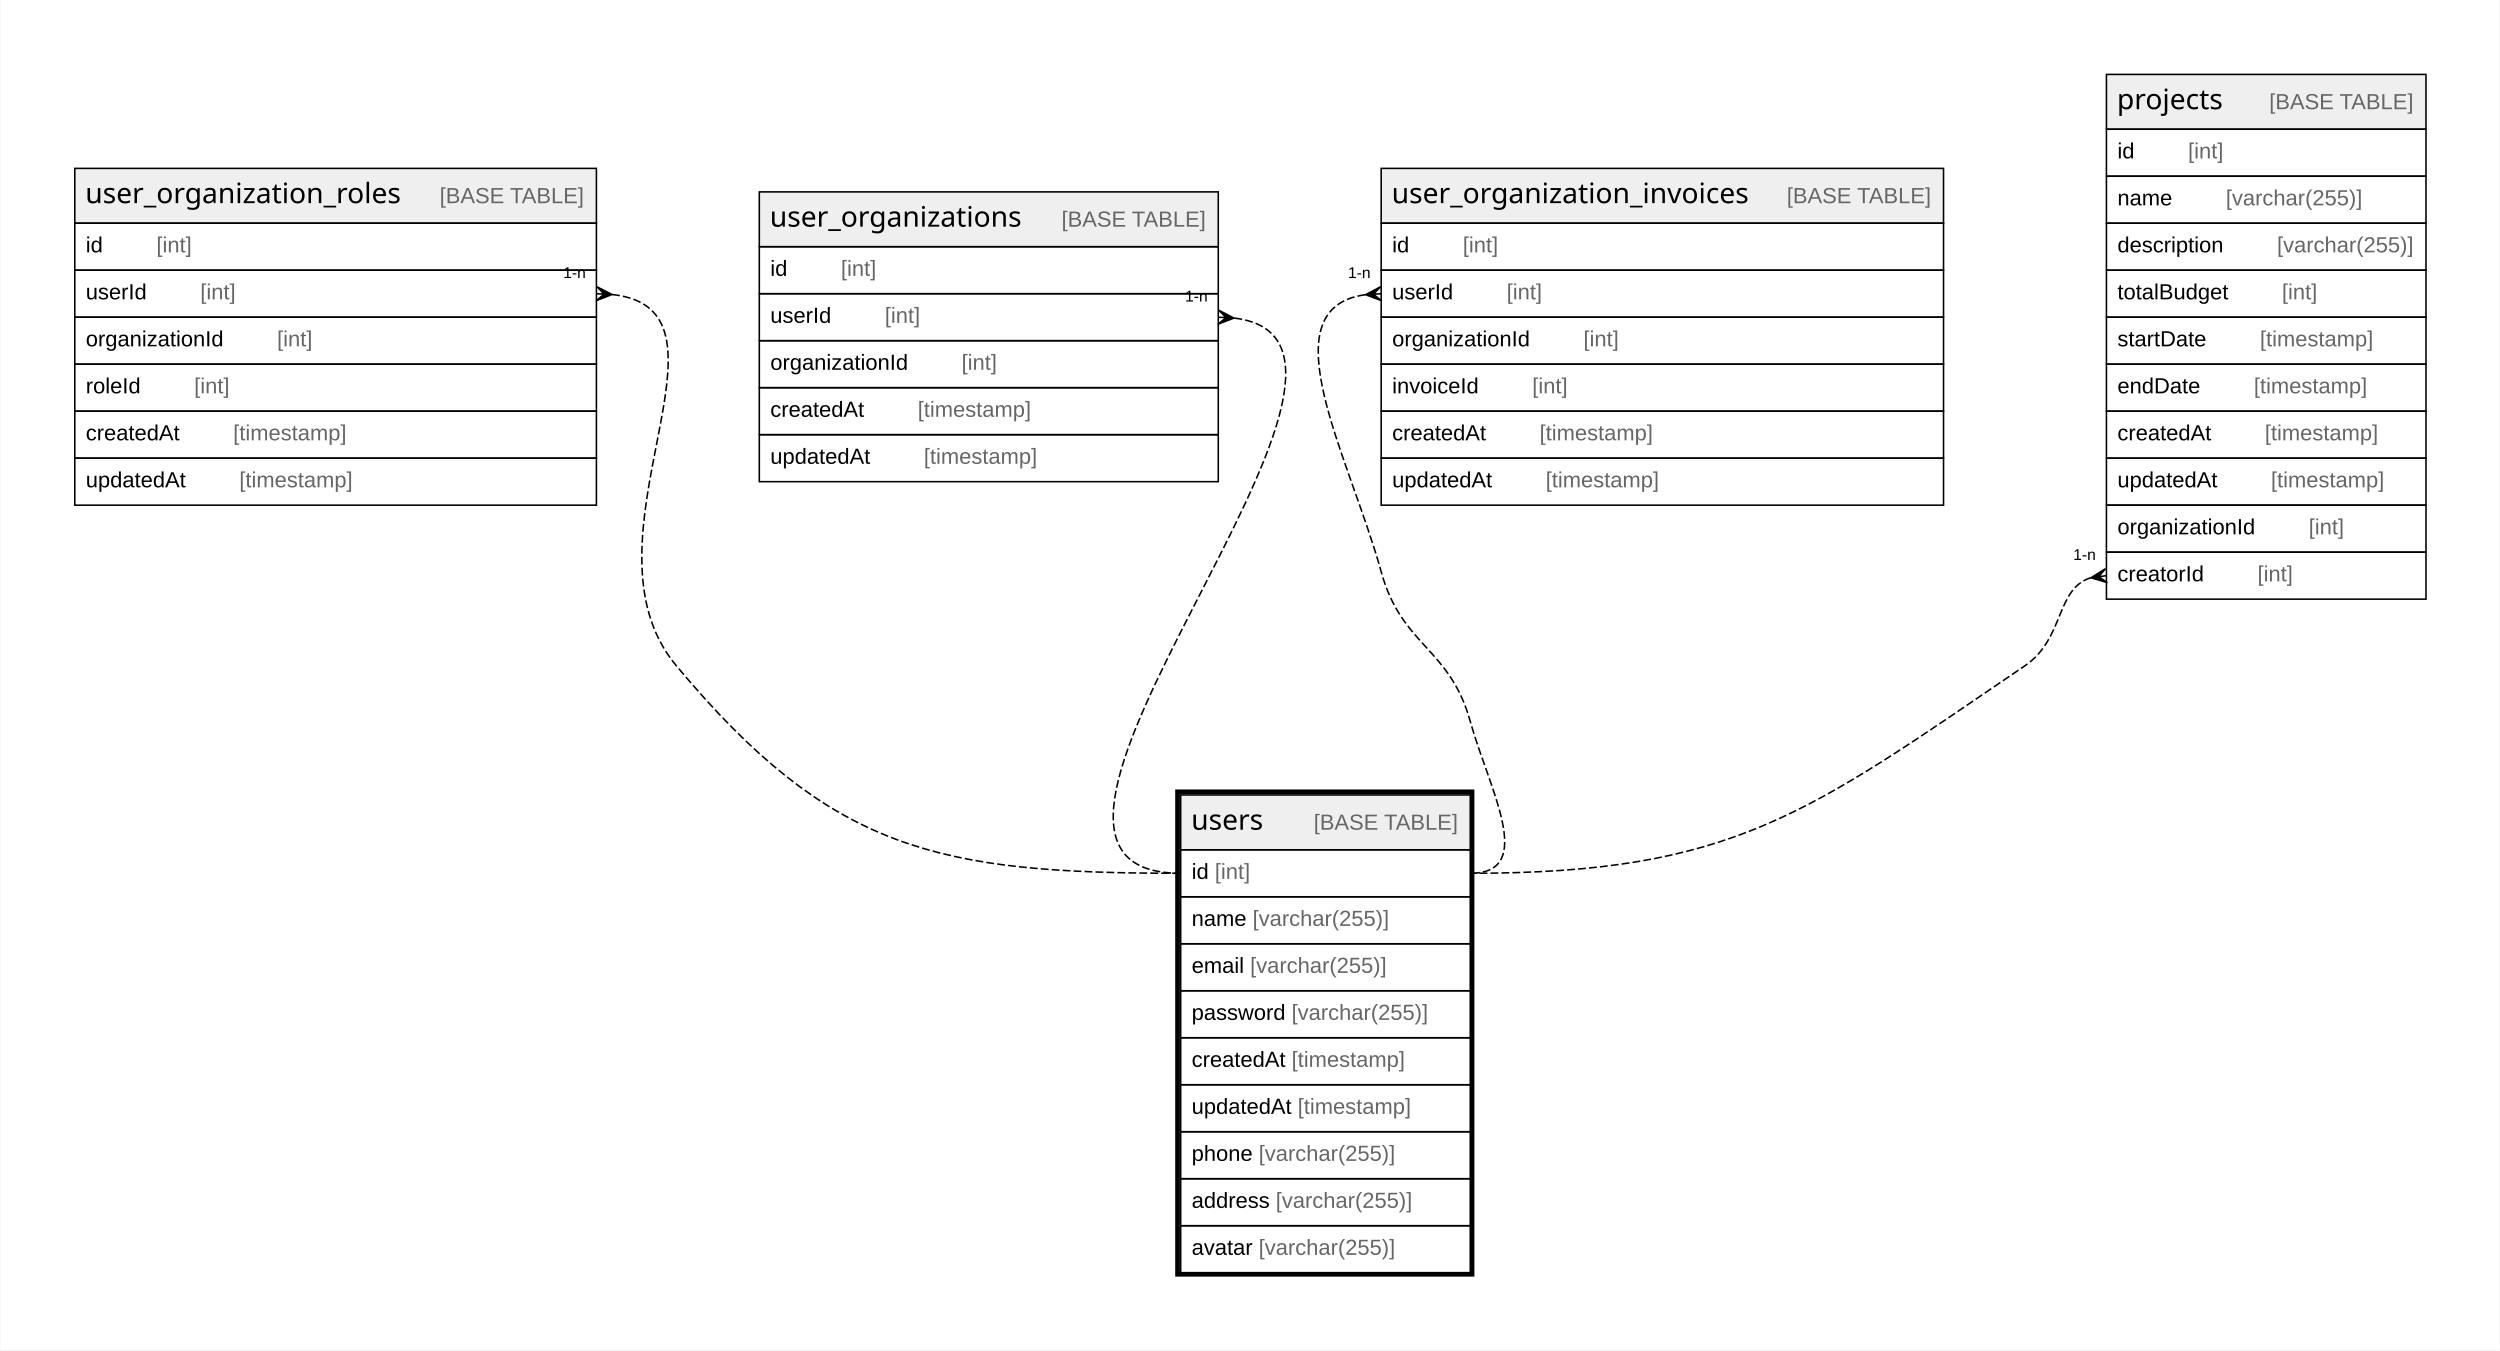
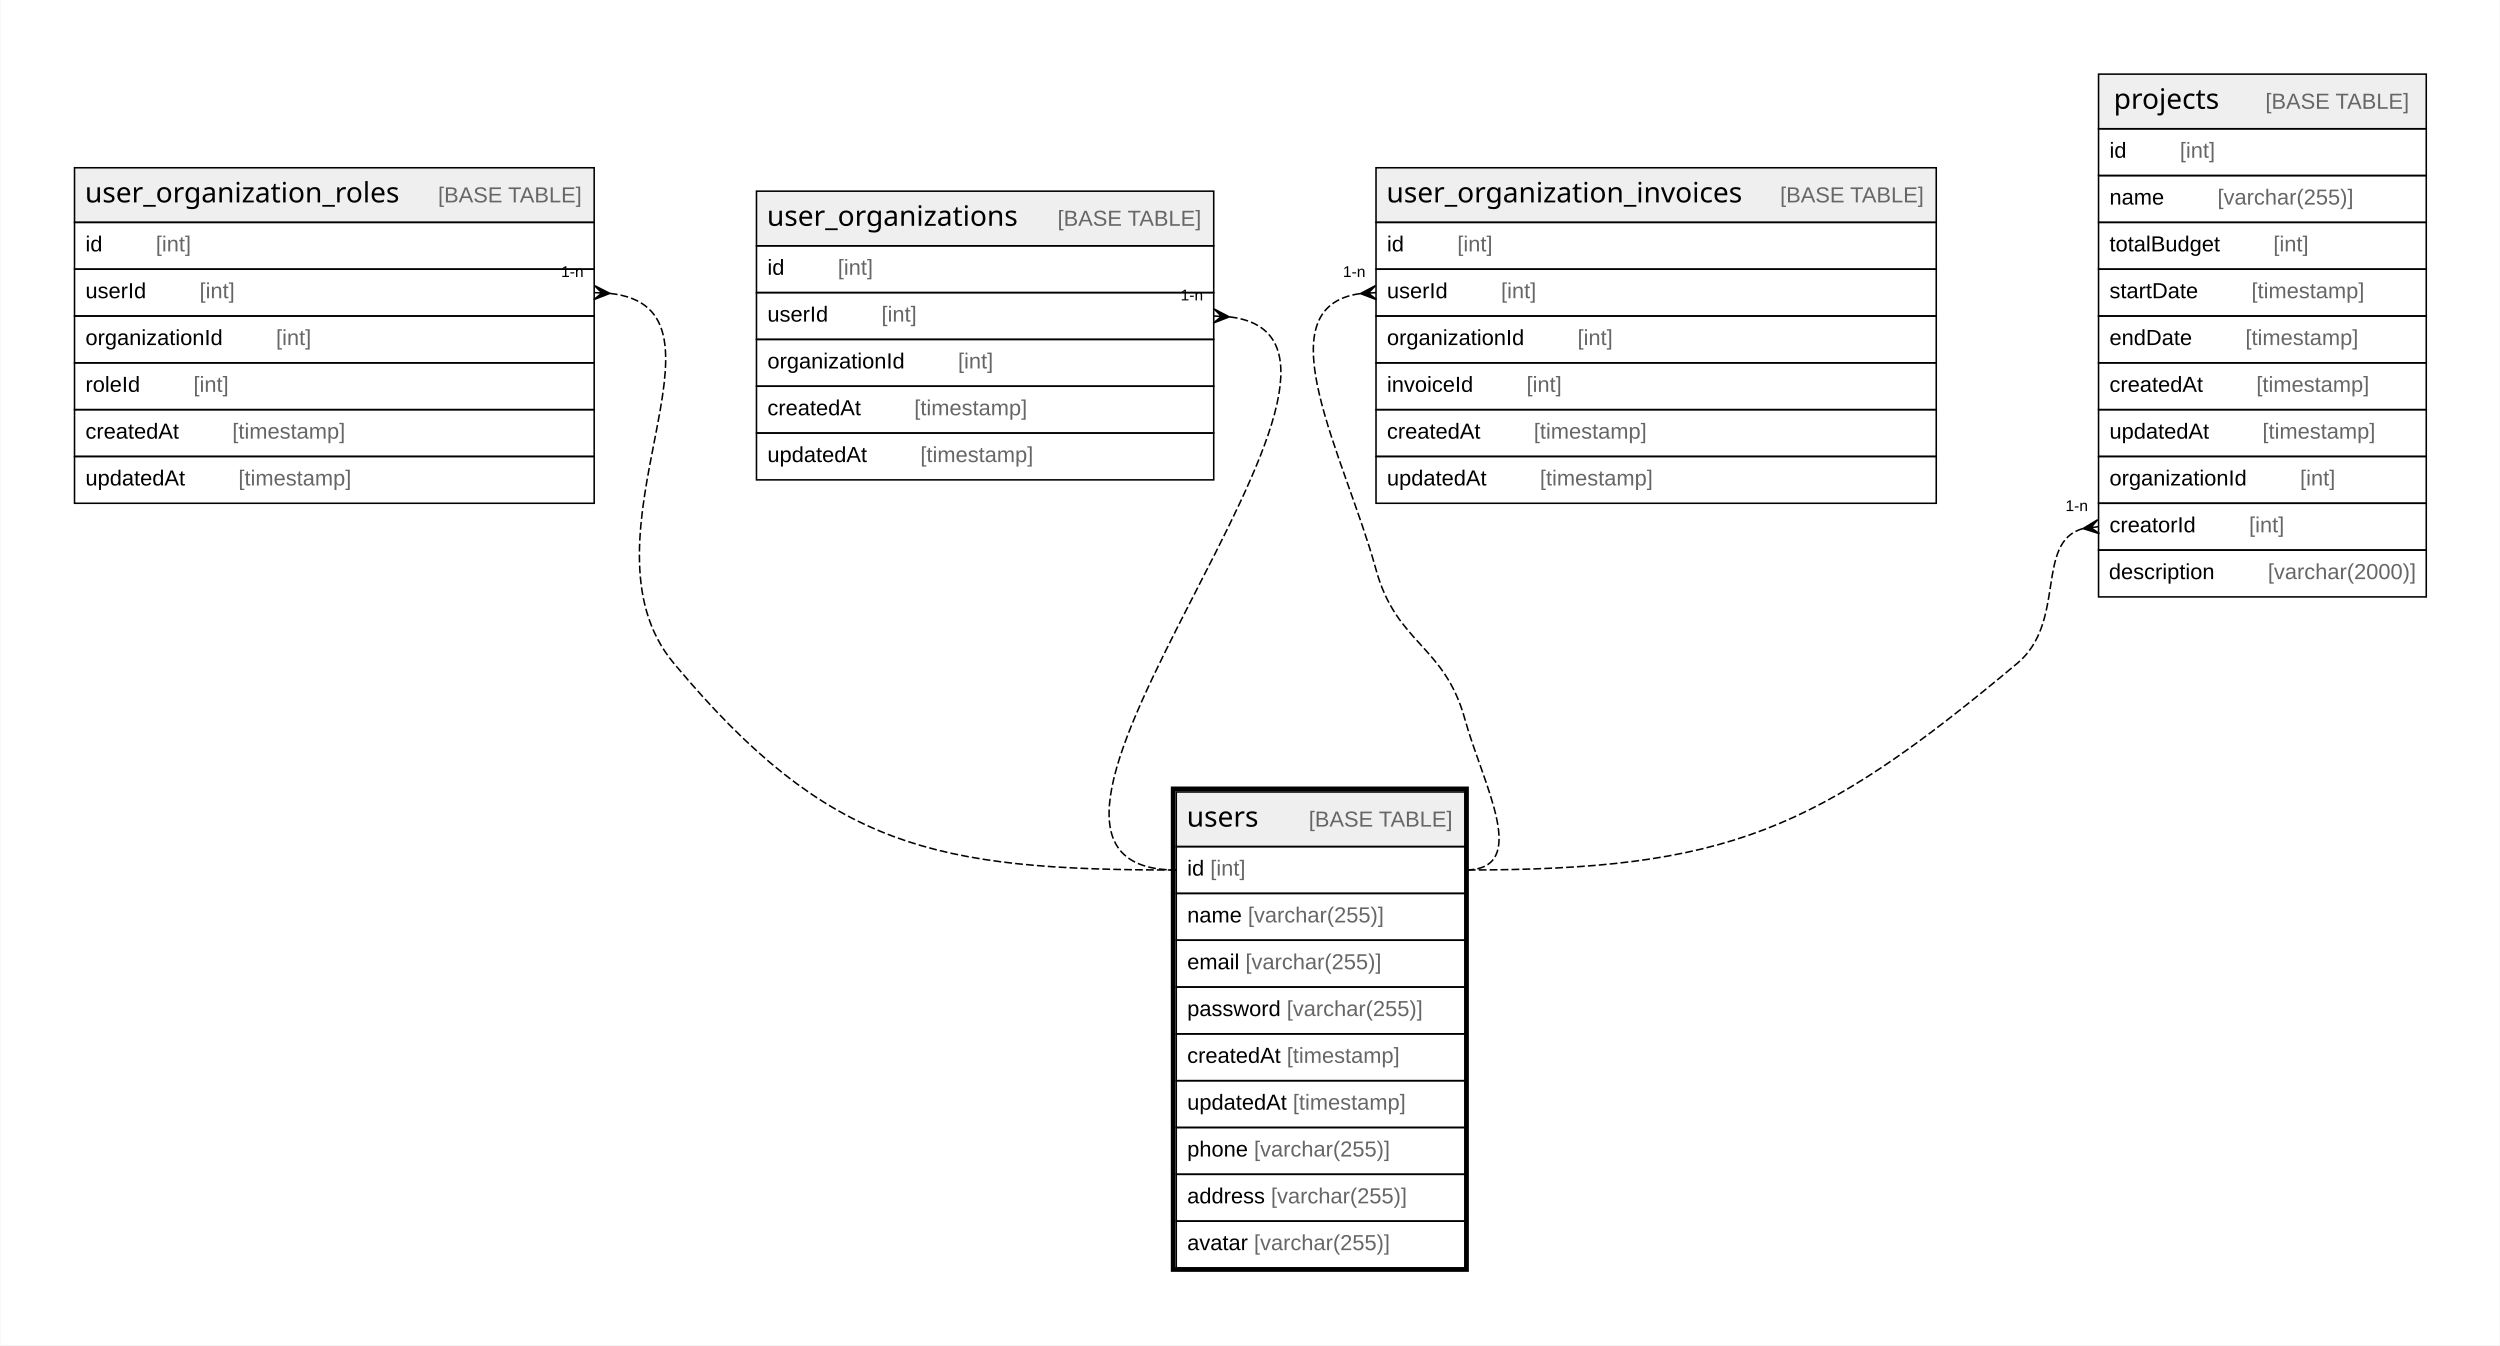
- <svg xmlns="http://www.w3.org/2000/svg" width="1596pt" height="862pt" viewBox="0.00 0.00 1595.50 862.00">
+ <svg xmlns="http://www.w3.org/2000/svg" width="1602pt" height="862pt" viewBox="0.00 0.00 1601.50 862.00">
  <g id="graph0" class="graph" transform="scale(1 1) rotate(0) translate(4 858)">
-     <polygon fill="#ffffff" stroke="transparent" points="-4,4 -4,-858 1591.5,-858 1591.5,4 -4,4" />
+     <polygon fill="#ffffff" stroke="transparent" points="-4,4 -4,-858 1597.5,-858 1597.5,4 -4,4" />
    <g id="node1" class="node">
      <polygon fill="#efefef" stroke="transparent" points="749.5,-315.5 749.5,-350.5 934.5,-350.5 934.5,-315.5 749.5,-315.5" />
      <polygon fill="none" stroke="#000000" points="749.5,-315.5 749.5,-350.5 934.5,-350.5 934.5,-315.5 749.5,-315.5" />
      <text text-anchor="start" x="756.214" y="-328.3" font-family="Arial Bold" font-size="18.00" fill="#000000">users</text>
      <text text-anchor="start" x="800.218" y="-328.3" font-family="Arial" font-size="14.00" fill="#000000">    </text>
      <text text-anchor="start" x="834.423" y="-328.3" font-family="Arial" font-size="14.00" fill="#666666">[BASE TABLE]</text>
      <polygon fill="none" stroke="#000000" points="749.5,-285.5 749.5,-315.5 934.5,-315.5 934.5,-285.5 749.5,-285.5" />
      <text text-anchor="start" x="756.5" y="-296.9" font-family="Arial" font-size="14.00" fill="#000000">id </text>
      <text text-anchor="start" x="771.28" y="-296.9" font-family="Arial" font-size="14.00" fill="#666666">[int]</text>
      <polygon fill="none" stroke="#000000" points="749.5,-255.5 749.5,-285.5 934.5,-285.5 934.5,-255.5 749.5,-255.5" />
      <text text-anchor="start" x="756.5" y="-266.9" font-family="Arial" font-size="14.00" fill="#000000">name </text>
      <text text-anchor="start" x="795.399" y="-266.9" font-family="Arial" font-size="14.00" fill="#666666">[varchar(255)]</text>
      <polygon fill="none" stroke="#000000" points="749.5,-225.5 749.5,-255.5 934.5,-255.5 934.5,-225.5 749.5,-225.5" />
      <text text-anchor="start" x="756.5" y="-236.9" font-family="Arial" font-size="14.00" fill="#000000">email </text>
      <text text-anchor="start" x="793.83" y="-236.9" font-family="Arial" font-size="14.00" fill="#666666">[varchar(255)]</text>
      <polygon fill="none" stroke="#000000" points="749.5,-195.5 749.5,-225.5 934.5,-225.5 934.5,-195.5 749.5,-195.5" />
      <text text-anchor="start" x="756.5" y="-206.9" font-family="Arial" font-size="14.00" fill="#000000">password </text>
      <text text-anchor="start" x="820.288" y="-206.9" font-family="Arial" font-size="14.00" fill="#666666">[varchar(255)]</text>
      <polygon fill="none" stroke="#000000" points="749.5,-165.5 749.5,-195.5 934.5,-195.5 934.5,-165.5 749.5,-165.5" />
      <text text-anchor="start" x="756.5" y="-176.9" font-family="Arial" font-size="14.00" fill="#000000">createdAt </text>
      <text text-anchor="start" x="820.299" y="-176.9" font-family="Arial" font-size="14.00" fill="#666666">[timestamp]</text>
      <polygon fill="none" stroke="#000000" points="749.5,-135.5 749.5,-165.5 934.5,-165.5 934.5,-135.5 749.5,-135.5" />
      <text text-anchor="start" x="756.5" y="-146.9" font-family="Arial" font-size="14.00" fill="#000000">updatedAt </text>
      <text text-anchor="start" x="824.204" y="-146.9" font-family="Arial" font-size="14.00" fill="#666666">[timestamp]</text>
      <polygon fill="none" stroke="#000000" points="749.5,-105.5 749.5,-135.5 934.5,-135.5 934.5,-105.5 749.5,-105.5" />
      <text text-anchor="start" x="756.5" y="-116.9" font-family="Arial" font-size="14.00" fill="#000000">phone </text>
      <text text-anchor="start" x="799.304" y="-116.9" font-family="Arial" font-size="14.00" fill="#666666">[varchar(255)]</text>
      <polygon fill="none" stroke="#000000" points="749.5,-75.5 749.5,-105.5 934.5,-105.5 934.5,-75.5 749.5,-75.5" />
      <text text-anchor="start" x="756.5" y="-86.9" font-family="Arial" font-size="14.00" fill="#000000">address </text>
      <text text-anchor="start" x="810.182" y="-86.9" font-family="Arial" font-size="14.00" fill="#666666">[varchar(255)]</text>
      <polygon fill="none" stroke="#000000" points="749.5,-45.5 749.5,-75.5 934.5,-75.5 934.5,-45.5 749.5,-45.5" />
      <text text-anchor="start" x="756.5" y="-56.9" font-family="Arial" font-size="14.00" fill="#000000">avatar </text>
      <text text-anchor="start" x="799.29" y="-56.9" font-family="Arial" font-size="14.00" fill="#666666">[varchar(255)]</text>
      <polygon fill="none" stroke="#000000" stroke-width="3" points="747.5,-44.5 747.5,-352.5 935.5,-352.5 935.5,-44.5 747.5,-44.5" />
    </g>
    <g id="node2" class="node">
      <polygon fill="#efefef" stroke="transparent" points="43.5,-715.5 43.5,-750.5 376.5,-750.5 376.5,-715.5 43.5,-715.5" />
      <polygon fill="none" stroke="#000000" points="43.5,-715.5 43.5,-750.5 376.5,-750.5 376.5,-715.5 43.5,-715.5" />
      <text text-anchor="start" x="50.195" y="-728.3" font-family="Arial Bold" font-size="18.00" fill="#000000">user_organization_roles</text>
      <text text-anchor="start" x="242.237" y="-728.3" font-family="Arial" font-size="14.00" fill="#000000">    </text>
      <text text-anchor="start" x="276.442" y="-728.3" font-family="Arial" font-size="14.00" fill="#666666">[BASE TABLE]</text>
      <polygon fill="none" stroke="#000000" points="43.5,-685.5 43.5,-715.5 376.5,-715.5 376.5,-685.5 43.5,-685.5" />
      <text text-anchor="start" x="50.5" y="-696.9" font-family="Arial" font-size="14.00" fill="#000000">id    </text>
      <text text-anchor="start" x="95.594" y="-696.9" font-family="Arial" font-size="14.00" fill="#666666">[int]</text>
      <polygon fill="none" stroke="#000000" points="43.5,-655.5 43.5,-685.5 376.5,-685.5 376.5,-655.5 43.5,-655.5" />
      <text text-anchor="start" x="50.5" y="-666.9" font-family="Arial" font-size="14.00" fill="#000000">userId    </text>
      <text text-anchor="start" x="123.604" y="-666.9" font-family="Arial" font-size="14.00" fill="#666666">[int]</text>
      <polygon fill="none" stroke="#000000" points="43.5,-625.5 43.5,-655.5 376.5,-655.5 376.5,-625.5 43.5,-625.5" />
      <text text-anchor="start" x="50.5" y="-636.9" font-family="Arial" font-size="14.00" fill="#000000">organizationId    </text>
      <text text-anchor="start" x="172.621" y="-636.9" font-family="Arial" font-size="14.00" fill="#666666">[int]</text>
      <polygon fill="none" stroke="#000000" points="43.5,-595.5 43.5,-625.5 376.5,-625.5 376.5,-595.5 43.5,-595.5" />
      <text text-anchor="start" x="50.5" y="-606.9" font-family="Arial" font-size="14.00" fill="#000000">roleId    </text>
      <text text-anchor="start" x="119.71" y="-606.9" font-family="Arial" font-size="14.00" fill="#666666">[int]</text>
      <polygon fill="none" stroke="#000000" points="43.5,-565.5 43.5,-595.5 376.5,-595.5 376.5,-565.5 43.5,-565.5" />
      <text text-anchor="start" x="50.5" y="-576.9" font-family="Arial" font-size="14.00" fill="#000000">createdAt    </text>
      <text text-anchor="start" x="144.614" y="-576.9" font-family="Arial" font-size="14.00" fill="#666666">[timestamp]</text>
      <polygon fill="none" stroke="#000000" points="43.5,-535.5 43.5,-565.5 376.5,-565.5 376.5,-535.5 43.5,-535.5" />
      <text text-anchor="start" x="50.5" y="-546.9" font-family="Arial" font-size="14.00" fill="#000000">updatedAt    </text>
      <text text-anchor="start" x="148.518" y="-546.9" font-family="Arial" font-size="14.00" fill="#666666">[timestamp]</text>
    </g>
    <g id="edge1" class="edge">
      <path fill="none" stroke="#000000" stroke-dasharray="5,2" d="M386.495,-669.997C476.298,-660.31 360.58,-513.102 427.5,-433 526.718,-314.238 594.746,-300.5 749.5,-300.5" />
      <polygon fill="#000000" stroke="#000000" points="386.487,-669.997 376.274,-666.006 381.494,-670.249 376.5,-670.5 376.5,-670.5 376.5,-670.5 381.494,-670.249 376.726,-674.994 386.487,-669.997 386.487,-669.997" />
      <text text-anchor="start" x="355.276" y="-680.5" font-family="Arial" font-size="10.00" fill="#000000">1-n</text>
    </g>
    <g id="node3" class="node">
      <polygon fill="#efefef" stroke="transparent" points="480.5,-700.5 480.5,-735.5 773.5,-735.5 773.5,-700.5 480.5,-700.5" />
      <polygon fill="none" stroke="#000000" points="480.5,-700.5 480.5,-735.5 773.5,-735.5 773.5,-700.5 480.5,-700.5" />
      <text text-anchor="start" x="487.197" y="-713.3" font-family="Arial Bold" font-size="18.00" fill="#000000">user_organizations</text>
      <text text-anchor="start" x="639.235" y="-713.3" font-family="Arial" font-size="14.00" fill="#000000">    </text>
      <text text-anchor="start" x="673.439" y="-713.3" font-family="Arial" font-size="14.00" fill="#666666">[BASE TABLE]</text>
      <polygon fill="none" stroke="#000000" points="480.5,-670.5 480.5,-700.5 773.5,-700.5 773.5,-670.5 480.5,-670.5" />
      <text text-anchor="start" x="487.5" y="-681.9" font-family="Arial" font-size="14.00" fill="#000000">id    </text>
      <text text-anchor="start" x="532.594" y="-681.9" font-family="Arial" font-size="14.00" fill="#666666">[int]</text>
      <polygon fill="none" stroke="#000000" points="480.5,-640.5 480.5,-670.5 773.5,-670.5 773.5,-640.5 480.5,-640.5" />
      <text text-anchor="start" x="487.5" y="-651.9" font-family="Arial" font-size="14.00" fill="#000000">userId    </text>
      <text text-anchor="start" x="560.604" y="-651.9" font-family="Arial" font-size="14.00" fill="#666666">[int]</text>
      <polygon fill="none" stroke="#000000" points="480.5,-610.5 480.5,-640.5 773.5,-640.5 773.5,-610.5 480.5,-610.5" />
      <text text-anchor="start" x="487.5" y="-621.9" font-family="Arial" font-size="14.00" fill="#000000">organizationId    </text>
      <text text-anchor="start" x="609.621" y="-621.9" font-family="Arial" font-size="14.00" fill="#666666">[int]</text>
      <polygon fill="none" stroke="#000000" points="480.5,-580.5 480.5,-610.5 773.5,-610.5 773.5,-580.5 480.5,-580.5" />
      <text text-anchor="start" x="487.5" y="-591.9" font-family="Arial" font-size="14.00" fill="#000000">createdAt    </text>
      <text text-anchor="start" x="581.614" y="-591.9" font-family="Arial" font-size="14.00" fill="#666666">[timestamp]</text>
      <polygon fill="none" stroke="#000000" points="480.5,-550.5 480.5,-580.5 773.5,-580.5 773.5,-550.5 480.5,-550.5" />
      <text text-anchor="start" x="487.5" y="-561.9" font-family="Arial" font-size="14.00" fill="#000000">updatedAt    </text>
      <text text-anchor="start" x="585.518" y="-561.9" font-family="Arial" font-size="14.00" fill="#666666">[timestamp]</text>
    </g>
    <g id="edge2" class="edge">
      <path fill="none" stroke="#000000" stroke-dasharray="5,2" d="M783.811,-654.924C915.961,-639.054 595.068,-300.5 749.5,-300.5" />
      <polygon fill="#000000" stroke="#000000" points="783.484,-654.942 773.249,-651.007 778.492,-655.221 773.5,-655.5 773.5,-655.5 773.5,-655.5 778.492,-655.221 773.751,-659.993 783.484,-654.942 783.484,-654.942" />
      <text text-anchor="start" x="752.277" y="-665.5" font-family="Arial" font-size="10.00" fill="#000000">1-n</text>
    </g>
    <g id="node4" class="node">
      <polygon fill="#efefef" stroke="transparent" points="877.5,-715.5 877.5,-750.5 1236.5,-750.5 1236.5,-715.5 877.5,-715.5" />
      <polygon fill="none" stroke="#000000" points="877.5,-715.5 877.5,-750.5 1236.5,-750.5 1236.5,-715.5 877.5,-715.5" />
      <text text-anchor="start" x="884.191" y="-728.3" font-family="Arial Bold" font-size="18.00" fill="#000000">user_organization_invoices</text>
      <text text-anchor="start" x="1102.241" y="-728.3" font-family="Arial" font-size="14.00" fill="#000000">    </text>
      <text text-anchor="start" x="1136.446" y="-728.3" font-family="Arial" font-size="14.00" fill="#666666">[BASE TABLE]</text>
      <polygon fill="none" stroke="#000000" points="877.5,-685.5 877.5,-715.5 1236.5,-715.5 1236.5,-685.5 877.5,-685.5" />
      <text text-anchor="start" x="884.5" y="-696.9" font-family="Arial" font-size="14.00" fill="#000000">id    </text>
      <text text-anchor="start" x="929.594" y="-696.9" font-family="Arial" font-size="14.00" fill="#666666">[int]</text>
      <polygon fill="none" stroke="#000000" points="877.5,-655.5 877.5,-685.5 1236.5,-685.5 1236.5,-655.5 877.5,-655.5" />
      <text text-anchor="start" x="884.5" y="-666.9" font-family="Arial" font-size="14.00" fill="#000000">userId    </text>
      <text text-anchor="start" x="957.604" y="-666.9" font-family="Arial" font-size="14.00" fill="#666666">[int]</text>
      <polygon fill="none" stroke="#000000" points="877.5,-625.5 877.5,-655.5 1236.5,-655.5 1236.5,-625.5 877.5,-625.5" />
      <text text-anchor="start" x="884.5" y="-636.9" font-family="Arial" font-size="14.00" fill="#000000">organizationId    </text>
      <text text-anchor="start" x="1006.621" y="-636.9" font-family="Arial" font-size="14.00" fill="#666666">[int]</text>
      <polygon fill="none" stroke="#000000" points="877.5,-595.5 877.5,-625.5 1236.5,-625.5 1236.5,-595.5 877.5,-595.5" />
      <text text-anchor="start" x="884.5" y="-606.9" font-family="Arial" font-size="14.00" fill="#000000">invoiceId    </text>
      <text text-anchor="start" x="973.939" y="-606.9" font-family="Arial" font-size="14.00" fill="#666666">[int]</text>
      <polygon fill="none" stroke="#000000" points="877.5,-565.5 877.5,-595.5 1236.5,-595.5 1236.5,-565.5 877.5,-565.5" />
      <text text-anchor="start" x="884.5" y="-576.9" font-family="Arial" font-size="14.00" fill="#000000">createdAt    </text>
      <text text-anchor="start" x="978.614" y="-576.9" font-family="Arial" font-size="14.00" fill="#666666">[timestamp]</text>
      <polygon fill="none" stroke="#000000" points="877.5,-535.5 877.5,-565.5 1236.5,-565.5 1236.5,-535.5 877.5,-535.5" />
      <text text-anchor="start" x="884.5" y="-546.9" font-family="Arial" font-size="14.00" fill="#000000">updatedAt    </text>
      <text text-anchor="start" x="982.518" y="-546.9" font-family="Arial" font-size="14.00" fill="#666666">[timestamp]</text>
    </g>
    <g id="edge3" class="edge">
      <path fill="none" stroke="#000000" stroke-dasharray="5,2" d="M867.291,-669.845C803.968,-661.047 857.596,-565.509 877.5,-493 890.635,-445.149 921.365,-444.851 934.5,-397 945.853,-355.641 977.389,-300.5 934.5,-300.5" />
      <polygon fill="#000000" stroke="#000000" points="867.52,-669.859 877.212,-674.991 872.51,-670.18 877.5,-670.5 877.5,-670.5 877.5,-670.5 872.51,-670.18 877.788,-666.009 867.52,-669.859 867.52,-669.859" />
      <text text-anchor="start" x="856.277" y="-680.5" font-family="Arial" font-size="10.00" fill="#000000">1-n</text>
    </g>
    <g id="node5" class="node">
-       <polygon fill="#efefef" stroke="transparent" points="1340.5,-775.5 1340.5,-810.5 1544.5,-810.5 1544.5,-775.5 1340.5,-775.5" />
-       <polygon fill="none" stroke="#000000" points="1340.5,-775.5 1340.5,-810.5 1544.5,-810.5 1544.5,-775.5 1340.5,-775.5" />
-       <text text-anchor="start" x="1347.212" y="-788.3" font-family="Arial Bold" font-size="18.00" fill="#000000">projects</text>
-       <text text-anchor="start" x="1410.22" y="-788.3" font-family="Arial" font-size="14.00" fill="#000000">    </text>
-       <text text-anchor="start" x="1444.424" y="-788.3" font-family="Arial" font-size="14.00" fill="#666666">[BASE TABLE]</text>
-       <polygon fill="none" stroke="#000000" points="1340.5,-745.5 1340.5,-775.5 1544.5,-775.5 1544.5,-745.5 1340.5,-745.5" />
+       <polygon fill="#efefef" stroke="transparent" points="1340.5,-775.5 1340.5,-810.5 1550.5,-810.5 1550.5,-775.5 1340.5,-775.5" />
+       <polygon fill="none" stroke="#000000" points="1340.5,-775.5 1340.5,-810.5 1550.5,-810.5 1550.5,-775.5 1340.5,-775.5" />
+       <text text-anchor="start" x="1350.212" y="-788.3" font-family="Arial Bold" font-size="18.00" fill="#000000">projects</text>
+       <text text-anchor="start" x="1413.22" y="-788.3" font-family="Arial" font-size="14.00" fill="#000000">    </text>
+       <text text-anchor="start" x="1447.424" y="-788.3" font-family="Arial" font-size="14.00" fill="#666666">[BASE TABLE]</text>
+       <polygon fill="none" stroke="#000000" points="1340.5,-745.5 1340.5,-775.5 1550.5,-775.5 1550.5,-745.5 1340.5,-745.5" />
      <text text-anchor="start" x="1347.5" y="-756.9" font-family="Arial" font-size="14.00" fill="#000000">id    </text>
      <text text-anchor="start" x="1392.594" y="-756.9" font-family="Arial" font-size="14.00" fill="#666666">[int]</text>
-       <polygon fill="none" stroke="#000000" points="1340.5,-715.5 1340.5,-745.5 1544.5,-745.5 1544.5,-715.5 1340.5,-715.5" />
+       <polygon fill="none" stroke="#000000" points="1340.5,-715.5 1340.5,-745.5 1550.5,-745.5 1550.5,-715.5 1340.5,-715.5" />
      <text text-anchor="start" x="1347.5" y="-726.9" font-family="Arial" font-size="14.00" fill="#000000">name    </text>
      <text text-anchor="start" x="1416.713" y="-726.9" font-family="Arial" font-size="14.00" fill="#666666">[varchar(255)]</text>
-       <polygon fill="none" stroke="#000000" points="1340.5,-685.5 1340.5,-715.5 1544.5,-715.5 1544.5,-685.5 1340.5,-685.5" />
-       <text text-anchor="start" x="1347.5" y="-696.9" font-family="Arial" font-size="14.00" fill="#000000">description    </text>
-       <text text-anchor="start" x="1449.382" y="-696.9" font-family="Arial" font-size="14.00" fill="#666666">[varchar(255)]</text>
-       <polygon fill="none" stroke="#000000" points="1340.5,-655.5 1340.5,-685.5 1544.5,-685.5 1544.5,-655.5 1340.5,-655.5" />
-       <text text-anchor="start" x="1347.5" y="-666.9" font-family="Arial" font-size="14.00" fill="#000000">totalBudget    </text>
-       <text text-anchor="start" x="1452.515" y="-666.9" font-family="Arial" font-size="14.00" fill="#666666">[int]</text>
-       <polygon fill="none" stroke="#000000" points="1340.5,-625.5 1340.5,-655.5 1544.5,-655.5 1544.5,-625.5 1340.5,-625.5" />
-       <text text-anchor="start" x="1347.5" y="-636.9" font-family="Arial" font-size="14.00" fill="#000000">startDate    </text>
-       <text text-anchor="start" x="1438.492" y="-636.9" font-family="Arial" font-size="14.00" fill="#666666">[timestamp]</text>
-       <polygon fill="none" stroke="#000000" points="1340.5,-595.5 1340.5,-625.5 1544.5,-625.5 1544.5,-595.5 1340.5,-595.5" />
-       <text text-anchor="start" x="1347.5" y="-606.9" font-family="Arial" font-size="14.00" fill="#000000">endDate    </text>
-       <text text-anchor="start" x="1434.615" y="-606.9" font-family="Arial" font-size="14.00" fill="#666666">[timestamp]</text>
-       <polygon fill="none" stroke="#000000" points="1340.5,-565.5 1340.5,-595.5 1544.5,-595.5 1544.5,-565.5 1340.5,-565.5" />
-       <text text-anchor="start" x="1347.5" y="-576.9" font-family="Arial" font-size="14.00" fill="#000000">createdAt    </text>
-       <text text-anchor="start" x="1441.614" y="-576.9" font-family="Arial" font-size="14.00" fill="#666666">[timestamp]</text>
-       <polygon fill="none" stroke="#000000" points="1340.5,-535.5 1340.5,-565.5 1544.5,-565.5 1544.5,-535.5 1340.5,-535.5" />
-       <text text-anchor="start" x="1347.5" y="-546.9" font-family="Arial" font-size="14.00" fill="#000000">updatedAt    </text>
-       <text text-anchor="start" x="1445.518" y="-546.9" font-family="Arial" font-size="14.00" fill="#666666">[timestamp]</text>
-       <polygon fill="none" stroke="#000000" points="1340.5,-505.5 1340.5,-535.5 1544.5,-535.5 1544.5,-505.5 1340.5,-505.5" />
-       <text text-anchor="start" x="1347.5" y="-516.9" font-family="Arial" font-size="14.00" fill="#000000">organizationId    </text>
-       <text text-anchor="start" x="1469.621" y="-516.9" font-family="Arial" font-size="14.00" fill="#666666">[int]</text>
-       <polygon fill="none" stroke="#000000" points="1340.5,-475.5 1340.5,-505.5 1544.5,-505.5 1544.5,-475.5 1340.5,-475.5" />
-       <text text-anchor="start" x="1347.5" y="-486.9" font-family="Arial" font-size="14.00" fill="#000000">creatorId    </text>
-       <text text-anchor="start" x="1436.938" y="-486.9" font-family="Arial" font-size="14.00" fill="#666666">[int]</text>
+       <polygon fill="none" stroke="#000000" points="1340.5,-685.5 1340.5,-715.5 1550.5,-715.5 1550.5,-685.5 1340.5,-685.5" />
+       <text text-anchor="start" x="1347.5" y="-696.9" font-family="Arial" font-size="14.00" fill="#000000">totalBudget    </text>
+       <text text-anchor="start" x="1452.515" y="-696.9" font-family="Arial" font-size="14.00" fill="#666666">[int]</text>
+       <polygon fill="none" stroke="#000000" points="1340.5,-655.5 1340.5,-685.5 1550.5,-685.5 1550.5,-655.5 1340.5,-655.5" />
+       <text text-anchor="start" x="1347.5" y="-666.9" font-family="Arial" font-size="14.00" fill="#000000">startDate    </text>
+       <text text-anchor="start" x="1438.492" y="-666.9" font-family="Arial" font-size="14.00" fill="#666666">[timestamp]</text>
+       <polygon fill="none" stroke="#000000" points="1340.5,-625.5 1340.5,-655.5 1550.5,-655.5 1550.5,-625.5 1340.5,-625.5" />
+       <text text-anchor="start" x="1347.5" y="-636.9" font-family="Arial" font-size="14.00" fill="#000000">endDate    </text>
+       <text text-anchor="start" x="1434.615" y="-636.9" font-family="Arial" font-size="14.00" fill="#666666">[timestamp]</text>
+       <polygon fill="none" stroke="#000000" points="1340.5,-595.5 1340.5,-625.5 1550.5,-625.5 1550.5,-595.5 1340.5,-595.5" />
+       <text text-anchor="start" x="1347.5" y="-606.9" font-family="Arial" font-size="14.00" fill="#000000">createdAt    </text>
+       <text text-anchor="start" x="1441.614" y="-606.9" font-family="Arial" font-size="14.00" fill="#666666">[timestamp]</text>
+       <polygon fill="none" stroke="#000000" points="1340.5,-565.5 1340.5,-595.5 1550.5,-595.5 1550.5,-565.5 1340.5,-565.5" />
+       <text text-anchor="start" x="1347.5" y="-576.9" font-family="Arial" font-size="14.00" fill="#000000">updatedAt    </text>
+       <text text-anchor="start" x="1445.518" y="-576.9" font-family="Arial" font-size="14.00" fill="#666666">[timestamp]</text>
+       <polygon fill="none" stroke="#000000" points="1340.5,-535.5 1340.5,-565.5 1550.5,-565.5 1550.5,-535.5 1340.5,-535.5" />
+       <text text-anchor="start" x="1347.5" y="-546.9" font-family="Arial" font-size="14.00" fill="#000000">organizationId    </text>
+       <text text-anchor="start" x="1469.621" y="-546.9" font-family="Arial" font-size="14.00" fill="#666666">[int]</text>
+       <polygon fill="none" stroke="#000000" points="1340.5,-505.5 1340.5,-535.5 1550.5,-535.5 1550.5,-505.5 1340.5,-505.5" />
+       <text text-anchor="start" x="1347.5" y="-516.9" font-family="Arial" font-size="14.00" fill="#000000">creatorId    </text>
+       <text text-anchor="start" x="1436.938" y="-516.9" font-family="Arial" font-size="14.00" fill="#666666">[int]</text>
+       <polygon fill="none" stroke="#000000" points="1340.5,-475.5 1340.5,-505.5 1550.5,-505.5 1550.5,-475.5 1340.5,-475.5" />
+       <text text-anchor="start" x="1347.108" y="-486.9" font-family="Arial" font-size="14.00" fill="#000000">description    </text>
+       <text text-anchor="start" x="1448.99" y="-486.9" font-family="Arial" font-size="14.00" fill="#666666">[varchar(2000)]</text>
    </g>
    <g id="edge4" class="edge">
-       <path fill="none" stroke="#000000" stroke-dasharray="5,2" d="M1330.415,-489.115C1308.02,-482.101 1313.77,-450.172 1288.5,-433 1149.553,-338.579 1102.493,-300.5 934.5,-300.5" />
-       <polygon fill="#000000" stroke="#000000" points="1330.593,-489.139 1339.888,-494.958 1335.546,-489.82 1340.5,-490.5 1340.5,-490.5 1340.5,-490.5 1335.546,-489.82 1341.112,-486.042 1330.593,-489.139 1330.593,-489.139" />
-       <text text-anchor="start" x="1319.276" y="-500.5" font-family="Arial" font-size="10.00" fill="#000000">1-n</text>
+       <path fill="none" stroke="#000000" stroke-dasharray="5,2" d="M1330.372,-519.26C1299.602,-510.666 1320.223,-459.524 1288.5,-433 1159.62,-325.243 1102.493,-300.5 934.5,-300.5" />
+       <polygon fill="#000000" stroke="#000000" points="1330.574,-519.285 1339.953,-524.967 1335.537,-519.892 1340.5,-520.5 1340.5,-520.5 1340.5,-520.5 1335.537,-519.892 1341.047,-516.033 1330.574,-519.285 1330.574,-519.285" />
+       <text text-anchor="start" x="1319.276" y="-530.5" font-family="Arial" font-size="10.00" fill="#000000">1-n</text>
    </g>
  </g>
</svg>
